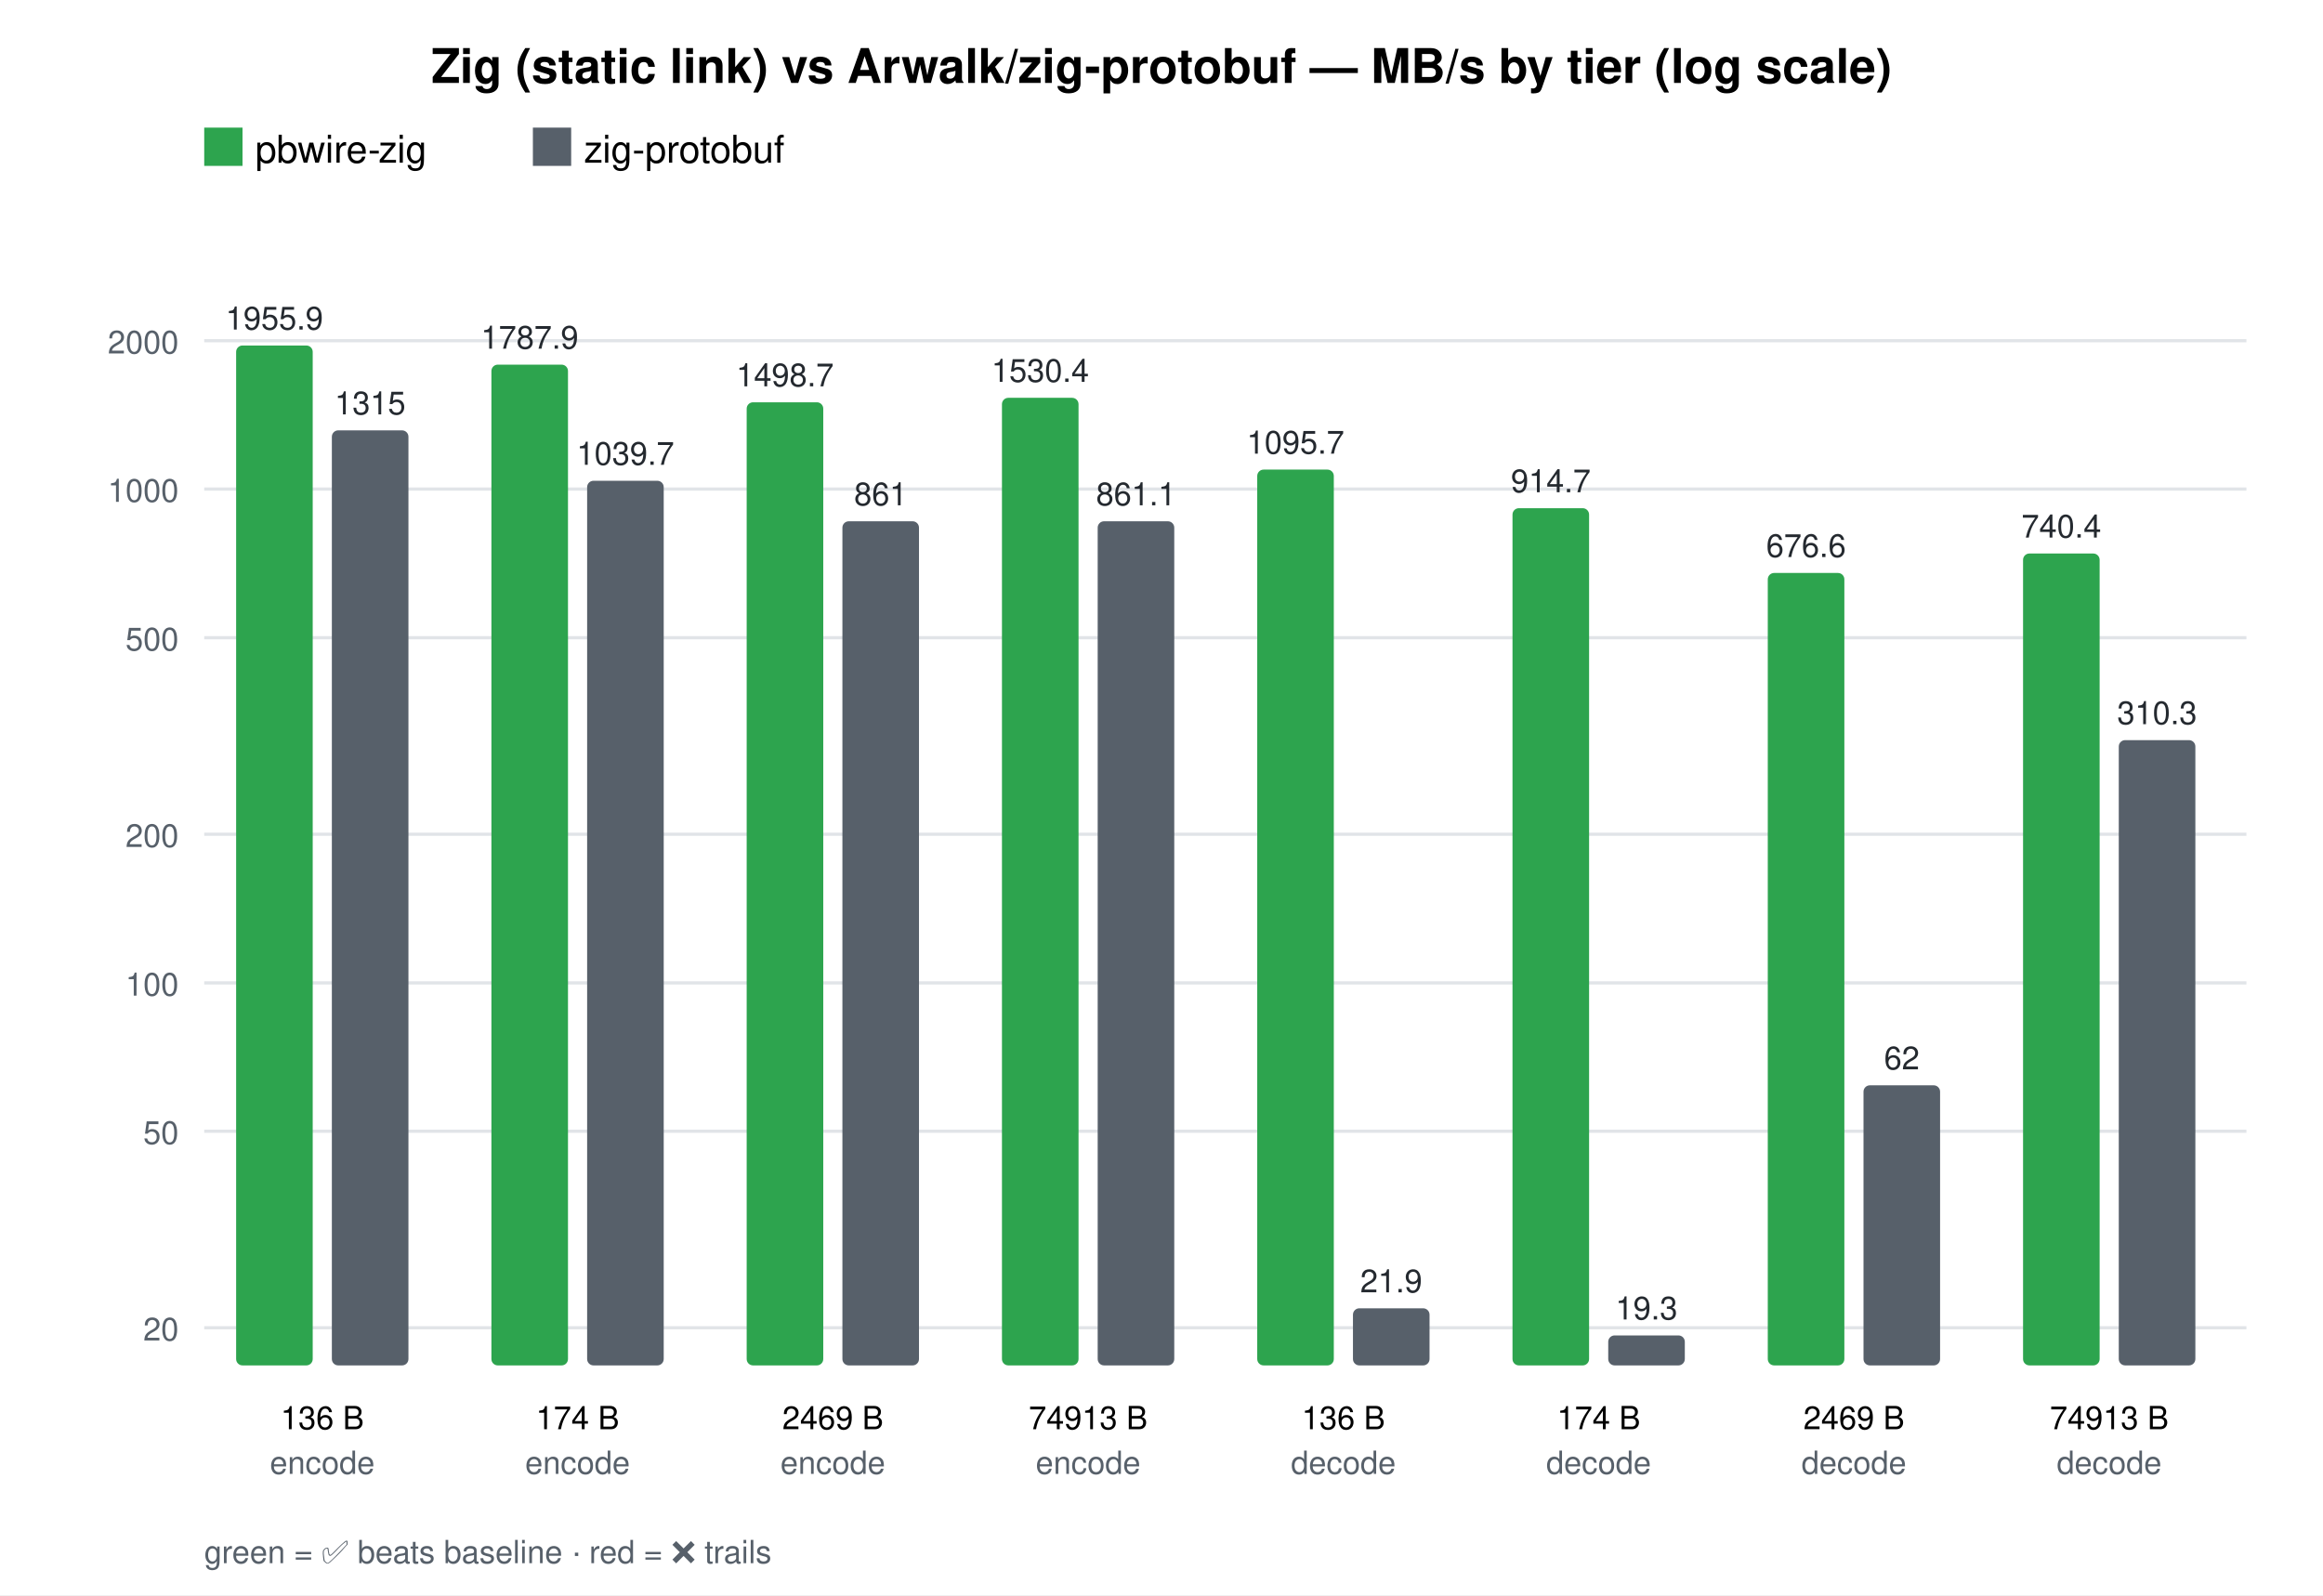
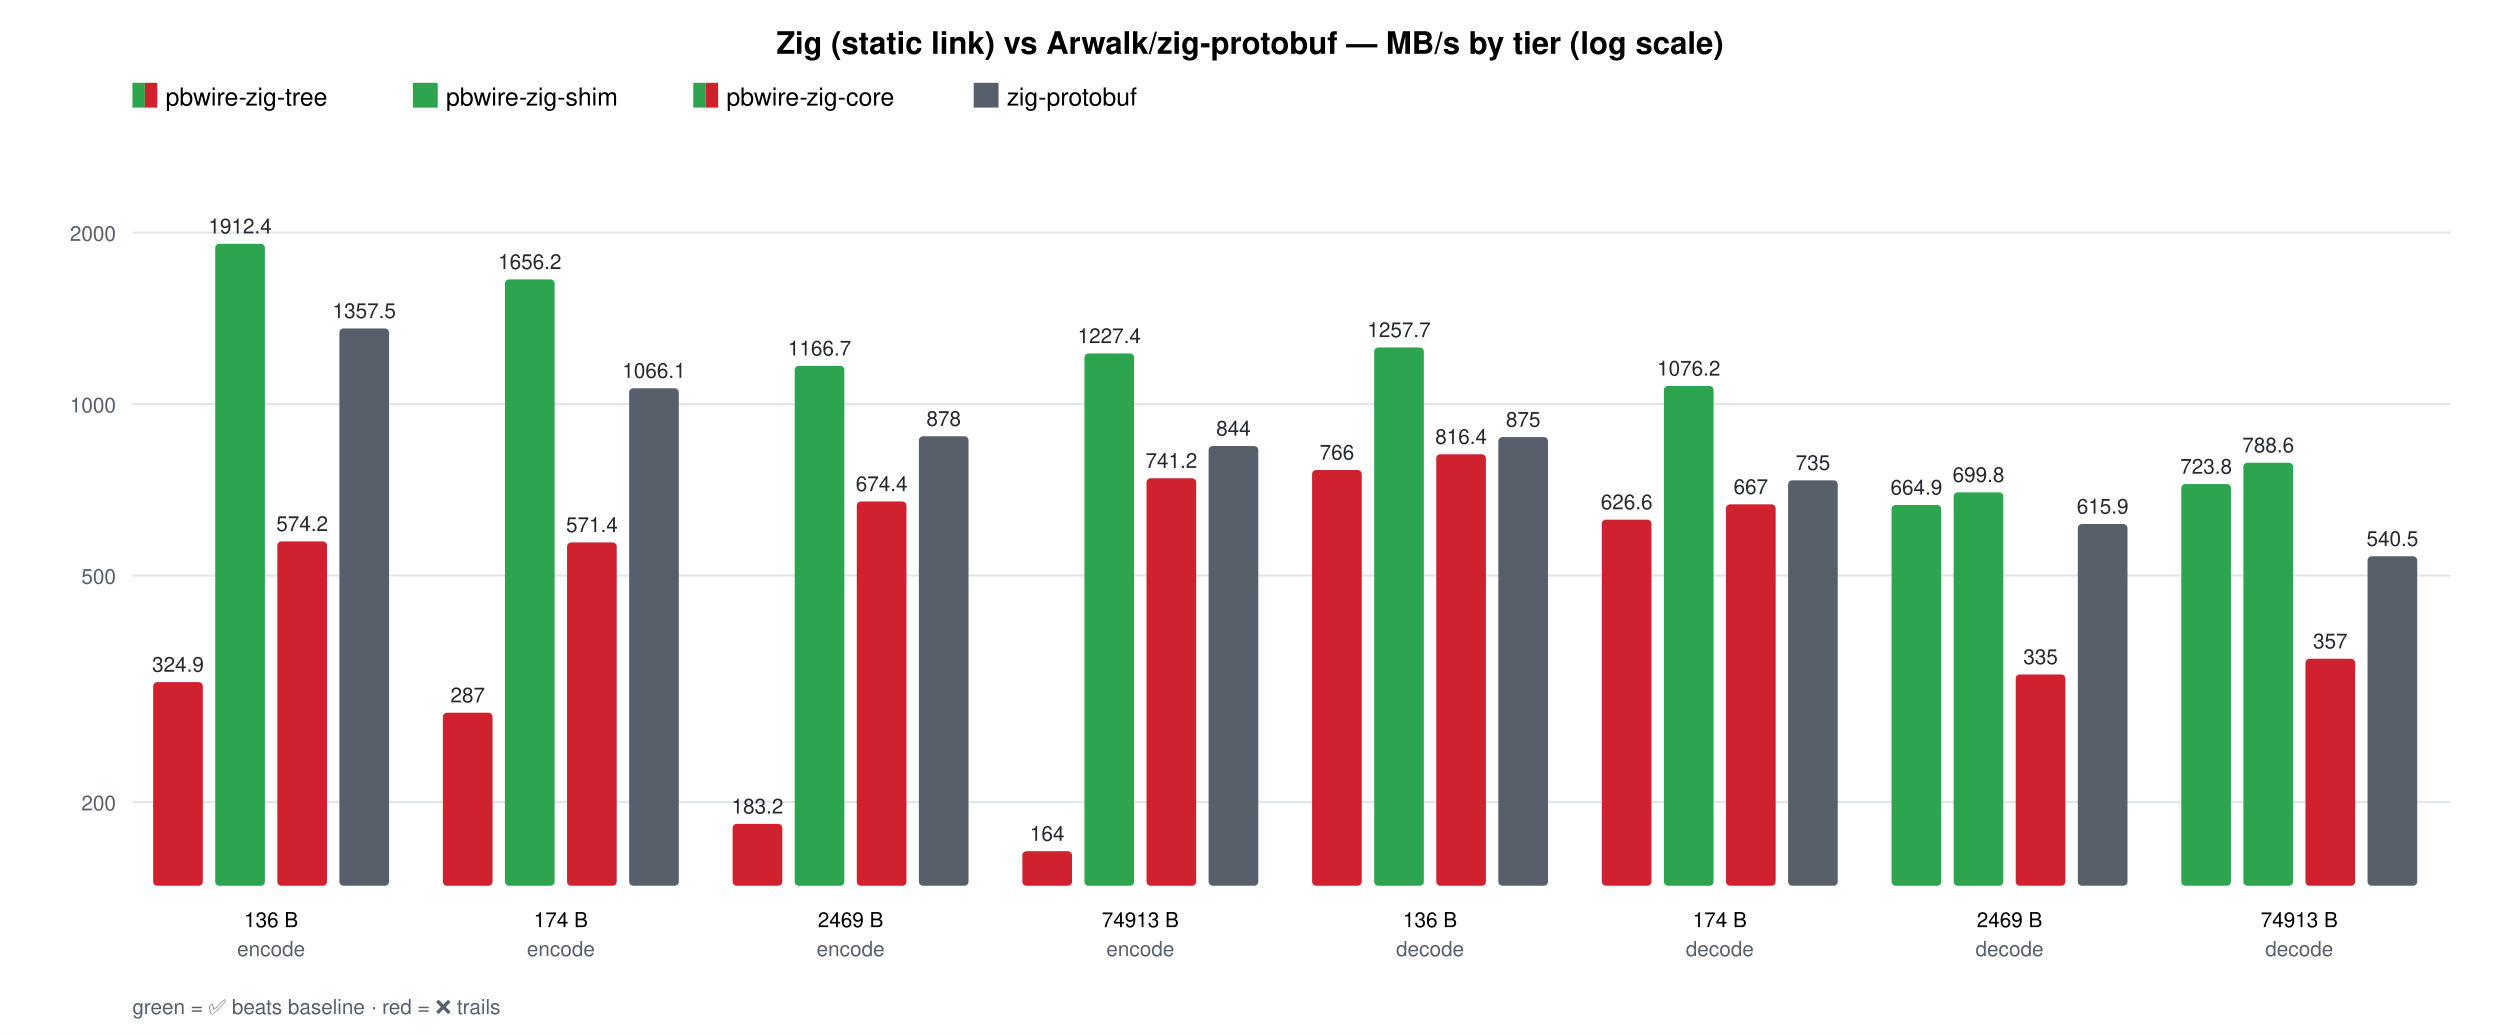
- <svg xmlns="http://www.w3.org/2000/svg" width="728" height="500" font-family="Helvetica, Arial, sans-serif">
-   <rect width="728" height="500" fill="#ffffff" />
-   <text x="364.0" y="26" text-anchor="middle" font-size="15" font-weight="bold">Zig (static link) vs Arwalk/zig-protobuf — MB/s by tier (log scale)</text>
-   <rect x="64" y="40" width="12" height="12" fill="#2da44e" />
-   <text x="80" y="51" font-size="12">pbwire-zig</text>
-   <rect x="167.0" y="40" width="12" height="12" fill="#57606a" />
-   <text x="183.0" y="51" font-size="12">zig-protobuf</text>
-   <line x1="64" y1="416.2" x2="704" y2="416.2" stroke="#e1e4e8" />
-   <text x="56" y="420.2" text-anchor="end" font-size="10" fill="#57606a">20</text>
-   <line x1="64" y1="354.6" x2="704" y2="354.6" stroke="#e1e4e8" />
-   <text x="56" y="358.6" text-anchor="end" font-size="10" fill="#57606a">50</text>
-   <line x1="64" y1="308.1" x2="704" y2="308.1" stroke="#e1e4e8" />
-   <text x="56" y="312.1" text-anchor="end" font-size="10" fill="#57606a">100</text>
-   <line x1="64" y1="261.5" x2="704" y2="261.5" stroke="#e1e4e8" />
-   <text x="56" y="265.5" text-anchor="end" font-size="10" fill="#57606a">200</text>
-   <line x1="64" y1="199.9" x2="704" y2="199.9" stroke="#e1e4e8" />
-   <text x="56" y="203.9" text-anchor="end" font-size="10" fill="#57606a">500</text>
-   <line x1="64" y1="153.3" x2="704" y2="153.3" stroke="#e1e4e8" />
-   <text x="56" y="157.3" text-anchor="end" font-size="10" fill="#57606a">1000</text>
-   <line x1="64" y1="106.8" x2="704" y2="106.8" stroke="#e1e4e8" />
-   <text x="56" y="110.8" text-anchor="end" font-size="10" fill="#57606a">2000</text>
-   <text x="101.0" y="448" text-anchor="middle" font-size="10">136 B</text>
-   <text x="101.0" y="462" text-anchor="middle" font-size="10" fill="#57606a">encode</text>
-   <rect x="74.0" y="108.3" width="24" height="319.7" rx="2" fill="#2da44e" />
-   <text x="86.0" y="103.3" text-anchor="middle" font-size="10" fill="#24292f">1955.9</text>
-   <rect x="104.0" y="134.9" width="24" height="293.1" rx="2" fill="#57606a" />
-   <text x="116.0" y="129.9" text-anchor="middle" font-size="10" fill="#24292f">1315</text>
-   <text x="181.0" y="448" text-anchor="middle" font-size="10">174 B</text>
-   <text x="181.0" y="462" text-anchor="middle" font-size="10" fill="#57606a">encode</text>
-   <rect x="154.0" y="114.3" width="24" height="313.7" rx="2" fill="#2da44e" />
-   <text x="166.0" y="109.3" text-anchor="middle" font-size="10" fill="#24292f">1787.9</text>
-   <rect x="184.0" y="150.7" width="24" height="277.3" rx="2" fill="#57606a" />
-   <text x="196.0" y="145.7" text-anchor="middle" font-size="10" fill="#24292f">1039.7</text>
-   <text x="261.0" y="448" text-anchor="middle" font-size="10">2469 B</text>
-   <text x="261.0" y="462" text-anchor="middle" font-size="10" fill="#57606a">encode</text>
-   <rect x="234.0" y="126.1" width="24" height="301.9" rx="2" fill="#2da44e" />
-   <text x="246.0" y="121.1" text-anchor="middle" font-size="10" fill="#24292f">1498.7</text>
-   <rect x="264.0" y="163.4" width="24" height="264.6" rx="2" fill="#57606a" />
-   <text x="276.0" y="158.4" text-anchor="middle" font-size="10" fill="#24292f">861</text>
-   <text x="341.0" y="448" text-anchor="middle" font-size="10">74913 B</text>
-   <text x="341.0" y="462" text-anchor="middle" font-size="10" fill="#57606a">encode</text>
-   <rect x="314.0" y="124.7" width="24" height="303.3" rx="2" fill="#2da44e" />
-   <text x="326.0" y="119.7" text-anchor="middle" font-size="10" fill="#24292f">1530.4</text>
-   <rect x="344.0" y="163.4" width="24" height="264.6" rx="2" fill="#57606a" />
-   <text x="356.0" y="158.4" text-anchor="middle" font-size="10" fill="#24292f">861.1</text>
-   <text x="421.0" y="448" text-anchor="middle" font-size="10">136 B</text>
-   <text x="421.0" y="462" text-anchor="middle" font-size="10" fill="#57606a">decode</text>
-   <rect x="394.0" y="147.2" width="24" height="280.8" rx="2" fill="#2da44e" />
-   <text x="406.0" y="142.2" text-anchor="middle" font-size="10" fill="#24292f">1095.7</text>
-   <rect x="424.0" y="410.1" width="24" height="17.9" rx="2" fill="#57606a" />
-   <text x="436.0" y="405.1" text-anchor="middle" font-size="10" fill="#24292f">21.9</text>
-   <text x="501.0" y="448" text-anchor="middle" font-size="10">174 B</text>
-   <text x="501.0" y="462" text-anchor="middle" font-size="10" fill="#57606a">decode</text>
-   <rect x="474.0" y="159.3" width="24" height="268.7" rx="2" fill="#2da44e" />
-   <text x="486.0" y="154.3" text-anchor="middle" font-size="10" fill="#24292f">914.7</text>
-   <rect x="504.0" y="418.6" width="24" height="9.4" rx="2" fill="#57606a" />
-   <text x="516.0" y="413.6" text-anchor="middle" font-size="10" fill="#24292f">19.3</text>
-   <text x="581.0" y="448" text-anchor="middle" font-size="10">2469 B</text>
-   <text x="581.0" y="462" text-anchor="middle" font-size="10" fill="#57606a">decode</text>
-   <rect x="554.0" y="179.6" width="24" height="248.4" rx="2" fill="#2da44e" />
-   <text x="566.0" y="174.6" text-anchor="middle" font-size="10" fill="#24292f">676.6</text>
-   <rect x="584.0" y="340.2" width="24" height="87.8" rx="2" fill="#57606a" />
-   <text x="596.0" y="335.2" text-anchor="middle" font-size="10" fill="#24292f">62</text>
-   <text x="661.0" y="448" text-anchor="middle" font-size="10">74913 B</text>
-   <text x="661.0" y="462" text-anchor="middle" font-size="10" fill="#57606a">decode</text>
-   <rect x="634.0" y="173.5" width="24" height="254.5" rx="2" fill="#2da44e" />
-   <text x="646.0" y="168.5" text-anchor="middle" font-size="10" fill="#24292f">740.4</text>
-   <rect x="664.0" y="232.0" width="24" height="196.0" rx="2" fill="#57606a" />
-   <text x="676.0" y="227.0" text-anchor="middle" font-size="10" fill="#24292f">310.3</text>
+ <svg xmlns="http://www.w3.org/2000/svg" width="1208" height="500" font-family="Helvetica, Arial, sans-serif">
+   <rect width="1208" height="500" fill="#ffffff" />
+   <text x="604.0" y="26" text-anchor="middle" font-size="15" font-weight="bold">Zig (static link) vs Arwalk/zig-protobuf — MB/s by tier (log scale)</text>
+   <rect x="64" y="40" width="6" height="12" fill="#2da44e" />
+   <rect x="70" y="40" width="6" height="12" fill="#cf222e" />
+   <text x="80" y="51" font-size="12">pbwire-zig-tree</text>
+   <rect x="199.5" y="40" width="12" height="12" fill="#2da44e" />
+   <text x="215.5" y="51" font-size="12">pbwire-zig-shim</text>
+   <rect x="335.0" y="40" width="6" height="12" fill="#2da44e" />
+   <rect x="341.0" y="40" width="6" height="12" fill="#cf222e" />
+   <text x="351.0" y="51" font-size="12">pbwire-zig-core</text>
+   <rect x="470.5" y="40" width="12" height="12" fill="#57606a" />
+   <text x="486.5" y="51" font-size="12">zig-protobuf</text>
+   <line x1="64" y1="387.6" x2="1184" y2="387.6" stroke="#e1e4e8" />
+   <text x="56" y="391.6" text-anchor="end" font-size="10" fill="#57606a">200</text>
+   <line x1="64" y1="278.1" x2="1184" y2="278.1" stroke="#e1e4e8" />
+   <text x="56" y="282.1" text-anchor="end" font-size="10" fill="#57606a">500</text>
+   <line x1="64" y1="195.3" x2="1184" y2="195.3" stroke="#e1e4e8" />
+   <text x="56" y="199.3" text-anchor="end" font-size="10" fill="#57606a">1000</text>
+   <line x1="64" y1="112.4" x2="1184" y2="112.4" stroke="#e1e4e8" />
+   <text x="56" y="116.4" text-anchor="end" font-size="10" fill="#57606a">2000</text>
+   <text x="131.0" y="448" text-anchor="middle" font-size="10">136 B</text>
+   <text x="131.0" y="462" text-anchor="middle" font-size="10" fill="#57606a">encode</text>
+   <rect x="74.0" y="329.6" width="24" height="98.4" rx="2" fill="#cf222e" />
+   <text x="86.0" y="324.6" text-anchor="middle" font-size="10" fill="#24292f">324.9</text>
+   <rect x="104.0" y="117.8" width="24" height="310.2" rx="2" fill="#2da44e" />
+   <text x="116.0" y="112.8" text-anchor="middle" font-size="10" fill="#24292f">1912.4</text>
+   <rect x="134.0" y="261.6" width="24" height="166.4" rx="2" fill="#cf222e" />
+   <text x="146.0" y="256.6" text-anchor="middle" font-size="10" fill="#24292f">574.2</text>
+   <rect x="164.0" y="158.7" width="24" height="269.3" rx="2" fill="#57606a" />
+   <text x="176.0" y="153.7" text-anchor="middle" font-size="10" fill="#24292f">1357.5</text>
+   <text x="271.0" y="448" text-anchor="middle" font-size="10">174 B</text>
+   <text x="271.0" y="462" text-anchor="middle" font-size="10" fill="#57606a">encode</text>
+   <rect x="214.0" y="344.4" width="24" height="83.6" rx="2" fill="#cf222e" />
+   <text x="226.0" y="339.4" text-anchor="middle" font-size="10" fill="#24292f">287</text>
+   <rect x="244.0" y="135.0" width="24" height="293.0" rx="2" fill="#2da44e" />
+   <text x="256.0" y="130.0" text-anchor="middle" font-size="10" fill="#24292f">1656.2</text>
+   <rect x="274.0" y="262.1" width="24" height="165.9" rx="2" fill="#cf222e" />
+   <text x="286.0" y="257.1" text-anchor="middle" font-size="10" fill="#24292f">571.4</text>
+   <rect x="304.0" y="187.6" width="24" height="240.4" rx="2" fill="#57606a" />
+   <text x="316.0" y="182.6" text-anchor="middle" font-size="10" fill="#24292f">1066.1</text>
+   <text x="411.0" y="448" text-anchor="middle" font-size="10">2469 B</text>
+   <text x="411.0" y="462" text-anchor="middle" font-size="10" fill="#57606a">encode</text>
+   <rect x="354.0" y="398.1" width="24" height="29.9" rx="2" fill="#cf222e" />
+   <text x="366.0" y="393.1" text-anchor="middle" font-size="10" fill="#24292f">183.2</text>
+   <rect x="384.0" y="176.8" width="24" height="251.2" rx="2" fill="#2da44e" />
+   <text x="396.0" y="171.8" text-anchor="middle" font-size="10" fill="#24292f">1166.7</text>
+   <rect x="414.0" y="242.3" width="24" height="185.7" rx="2" fill="#cf222e" />
+   <text x="426.0" y="237.3" text-anchor="middle" font-size="10" fill="#24292f">674.4</text>
+   <rect x="444.0" y="210.8" width="24" height="217.2" rx="2" fill="#57606a" />
+   <text x="456.0" y="205.8" text-anchor="middle" font-size="10" fill="#24292f">878</text>
+   <text x="551.0" y="448" text-anchor="middle" font-size="10">74913 B</text>
+   <text x="551.0" y="462" text-anchor="middle" font-size="10" fill="#57606a">encode</text>
+   <rect x="494.0" y="411.3" width="24" height="16.7" rx="2" fill="#cf222e" />
+   <text x="506.0" y="406.3" text-anchor="middle" font-size="10" fill="#24292f">164</text>
+   <rect x="524.0" y="170.8" width="24" height="257.2" rx="2" fill="#2da44e" />
+   <text x="536.0" y="165.8" text-anchor="middle" font-size="10" fill="#24292f">1227.4</text>
+   <rect x="554.0" y="231.1" width="24" height="196.9" rx="2" fill="#cf222e" />
+   <text x="566.0" y="226.1" text-anchor="middle" font-size="10" fill="#24292f">741.2</text>
+   <rect x="584.0" y="215.5" width="24" height="212.5" rx="2" fill="#57606a" />
+   <text x="596.0" y="210.5" text-anchor="middle" font-size="10" fill="#24292f">844</text>
+   <text x="691.0" y="448" text-anchor="middle" font-size="10">136 B</text>
+   <text x="691.0" y="462" text-anchor="middle" font-size="10" fill="#57606a">decode</text>
+   <rect x="634.0" y="227.1" width="24" height="200.9" rx="2" fill="#cf222e" />
+   <text x="646.0" y="222.1" text-anchor="middle" font-size="10" fill="#24292f">766</text>
+   <rect x="664.0" y="167.9" width="24" height="260.1" rx="2" fill="#2da44e" />
+   <text x="676.0" y="162.9" text-anchor="middle" font-size="10" fill="#24292f">1257.7</text>
+   <rect x="694.0" y="219.5" width="24" height="208.5" rx="2" fill="#cf222e" />
+   <text x="706.0" y="214.5" text-anchor="middle" font-size="10" fill="#24292f">816.4</text>
+   <rect x="724.0" y="211.2" width="24" height="216.8" rx="2" fill="#57606a" />
+   <text x="736.0" y="206.2" text-anchor="middle" font-size="10" fill="#24292f">875</text>
+   <text x="831.0" y="448" text-anchor="middle" font-size="10">174 B</text>
+   <text x="831.0" y="462" text-anchor="middle" font-size="10" fill="#57606a">decode</text>
+   <rect x="774.0" y="251.1" width="24" height="176.9" rx="2" fill="#cf222e" />
+   <text x="786.0" y="246.1" text-anchor="middle" font-size="10" fill="#24292f">626.6</text>
+   <rect x="804.0" y="186.5" width="24" height="241.5" rx="2" fill="#2da44e" />
+   <text x="816.0" y="181.5" text-anchor="middle" font-size="10" fill="#24292f">1076.2</text>
+   <rect x="834.0" y="243.7" width="24" height="184.3" rx="2" fill="#cf222e" />
+   <text x="846.0" y="238.7" text-anchor="middle" font-size="10" fill="#24292f">667</text>
+   <rect x="864.0" y="232.1" width="24" height="195.9" rx="2" fill="#57606a" />
+   <text x="876.0" y="227.1" text-anchor="middle" font-size="10" fill="#24292f">735</text>
+   <text x="971.0" y="448" text-anchor="middle" font-size="10">2469 B</text>
+   <text x="971.0" y="462" text-anchor="middle" font-size="10" fill="#57606a">decode</text>
+   <rect x="914.0" y="244.0" width="24" height="184.0" rx="2" fill="#2da44e" />
+   <text x="926.0" y="239.0" text-anchor="middle" font-size="10" fill="#24292f">664.9</text>
+   <rect x="944.0" y="237.9" width="24" height="190.1" rx="2" fill="#2da44e" />
+   <text x="956.0" y="232.9" text-anchor="middle" font-size="10" fill="#24292f">699.8</text>
+   <rect x="974.0" y="325.9" width="24" height="102.1" rx="2" fill="#cf222e" />
+   <text x="986.0" y="320.9" text-anchor="middle" font-size="10" fill="#24292f">335</text>
+   <rect x="1004.0" y="253.2" width="24" height="174.8" rx="2" fill="#57606a" />
+   <text x="1016.0" y="248.2" text-anchor="middle" font-size="10" fill="#24292f">615.9</text>
+   <text x="1111.0" y="448" text-anchor="middle" font-size="10">74913 B</text>
+   <text x="1111.0" y="462" text-anchor="middle" font-size="10" fill="#57606a">decode</text>
+   <rect x="1054.0" y="233.9" width="24" height="194.1" rx="2" fill="#2da44e" />
+   <text x="1066.0" y="228.9" text-anchor="middle" font-size="10" fill="#24292f">723.8</text>
+   <rect x="1084.0" y="223.6" width="24" height="204.4" rx="2" fill="#2da44e" />
+   <text x="1096.0" y="218.6" text-anchor="middle" font-size="10" fill="#24292f">788.6</text>
+   <rect x="1114.0" y="318.3" width="24" height="109.7" rx="2" fill="#cf222e" />
+   <text x="1126.0" y="313.3" text-anchor="middle" font-size="10" fill="#24292f">357</text>
+   <rect x="1144.0" y="268.8" width="24" height="159.2" rx="2" fill="#57606a" />
+   <text x="1156.0" y="263.8" text-anchor="middle" font-size="10" fill="#24292f">540.5</text>
  <text x="64" y="490" font-size="10" fill="#57606a">green = ✅ beats baseline · red = ❌ trails</text>
</svg>
